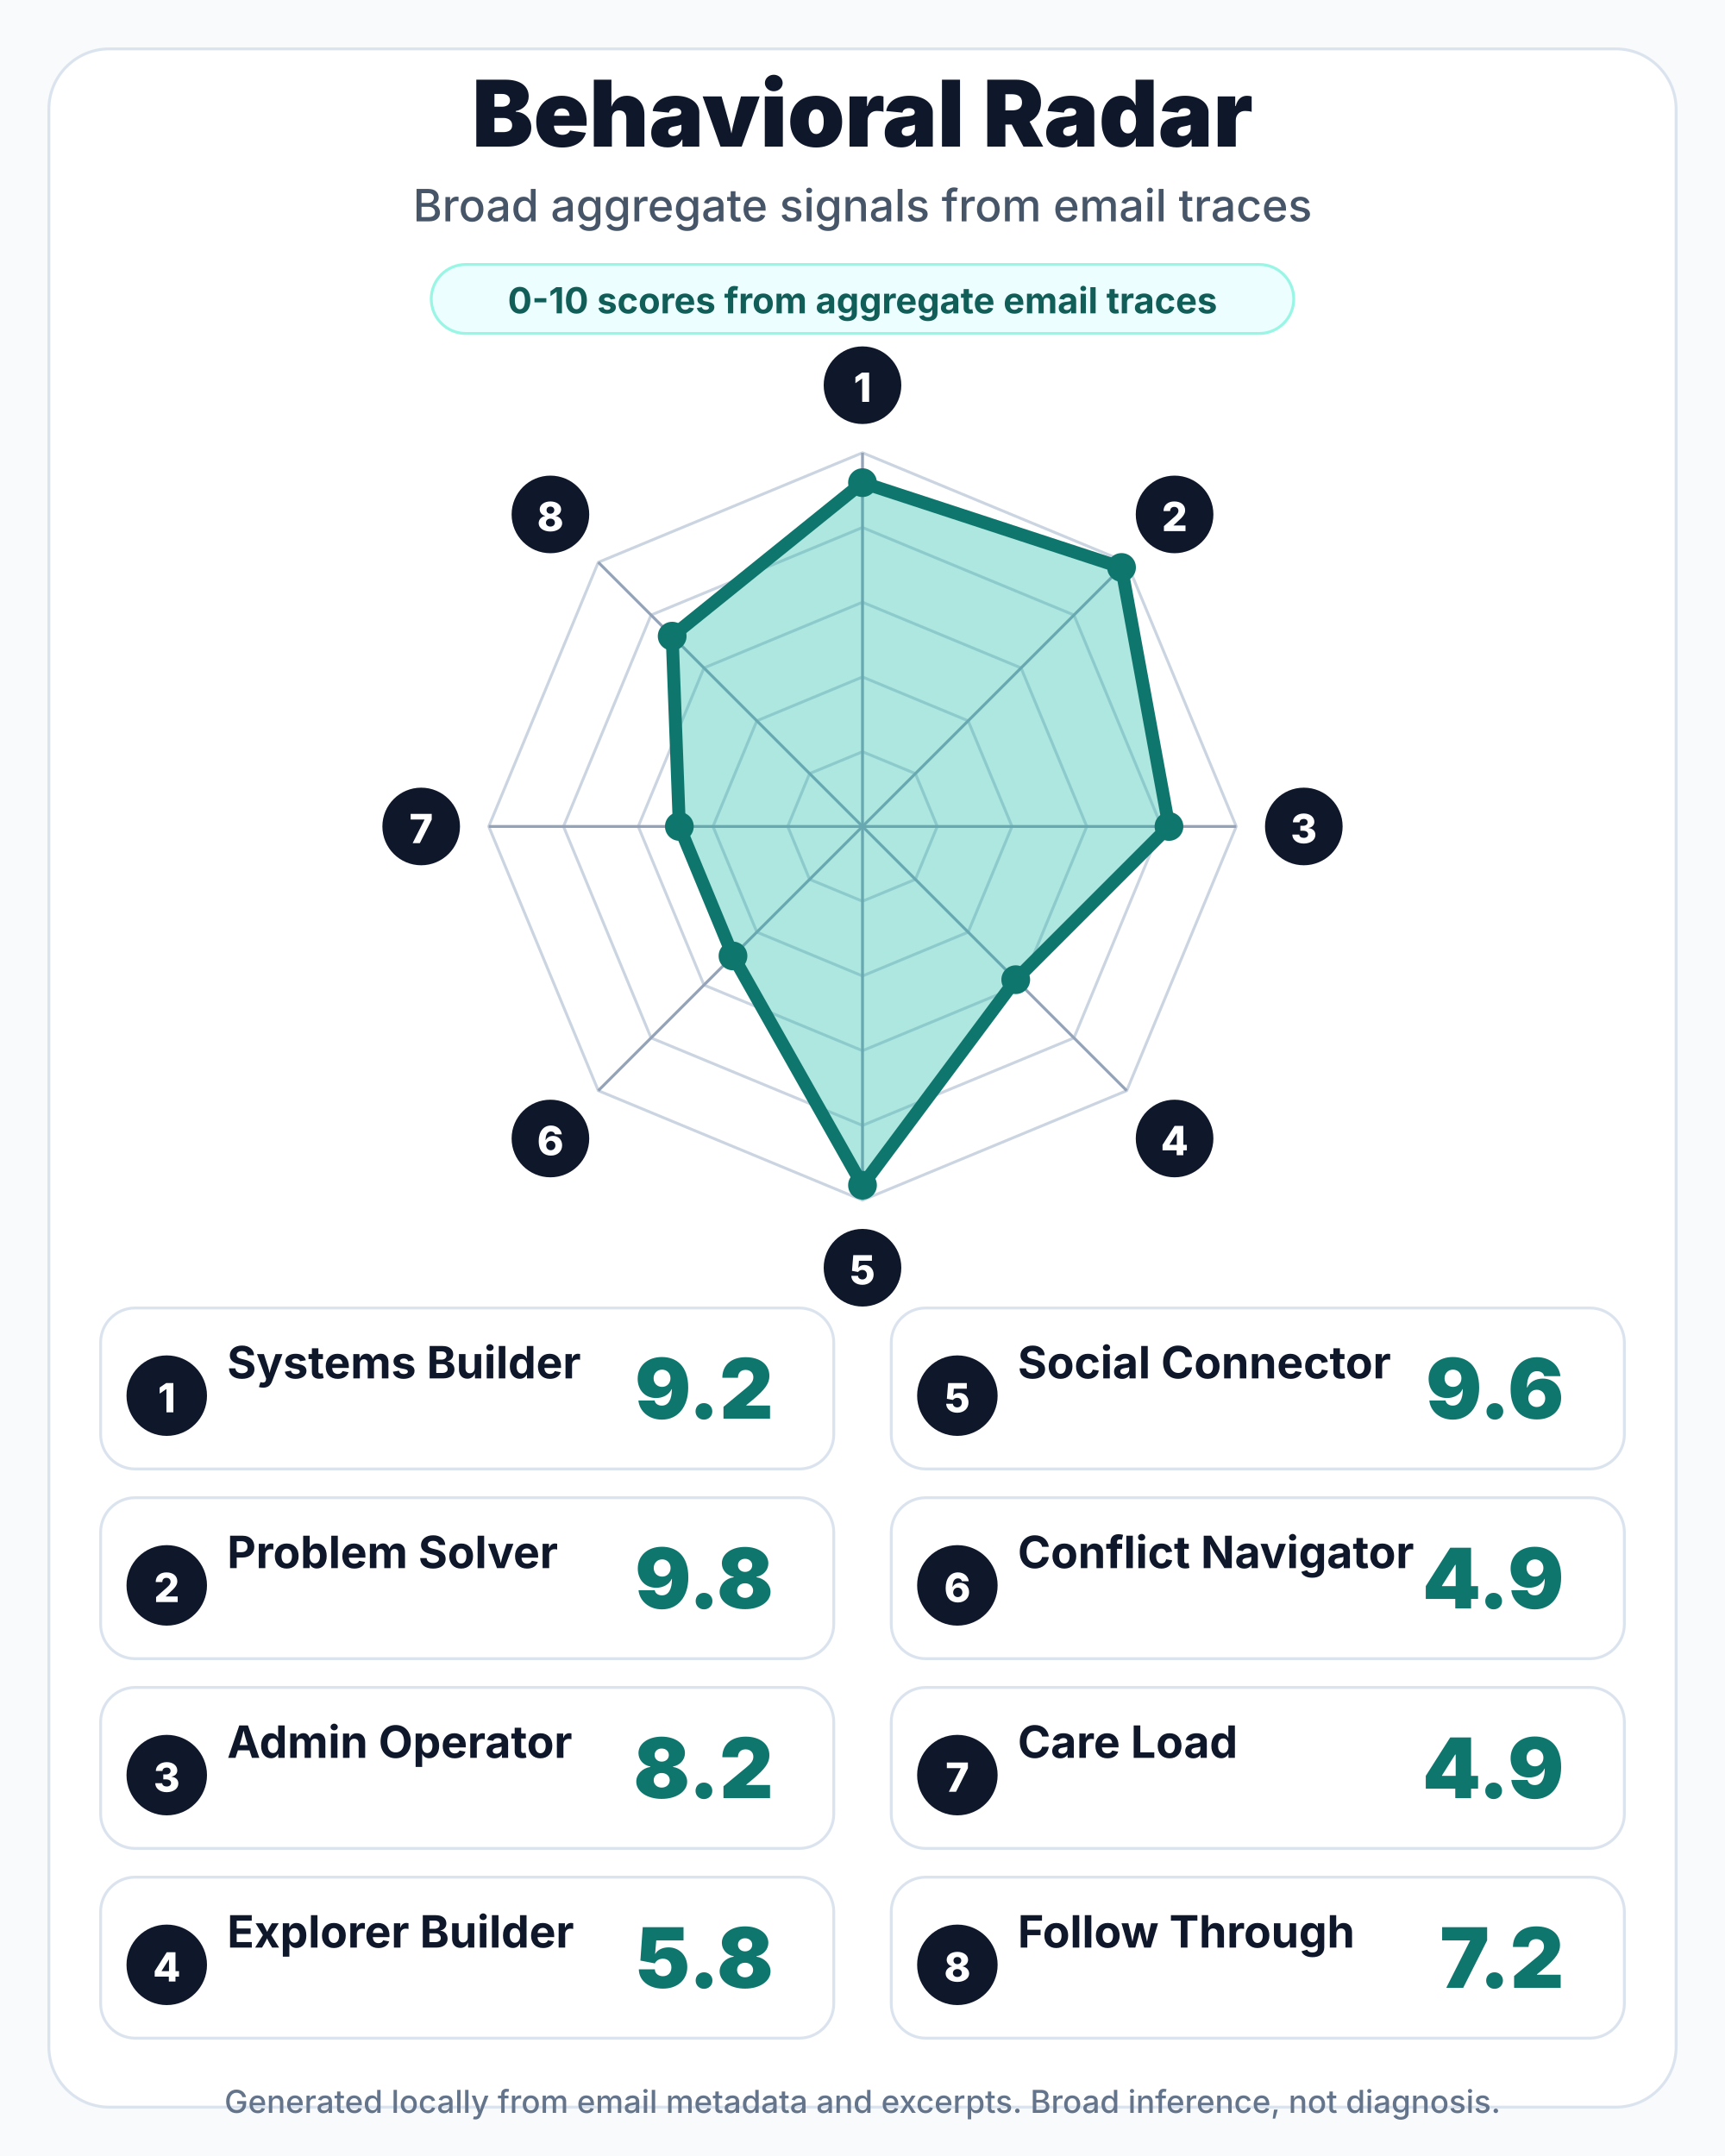
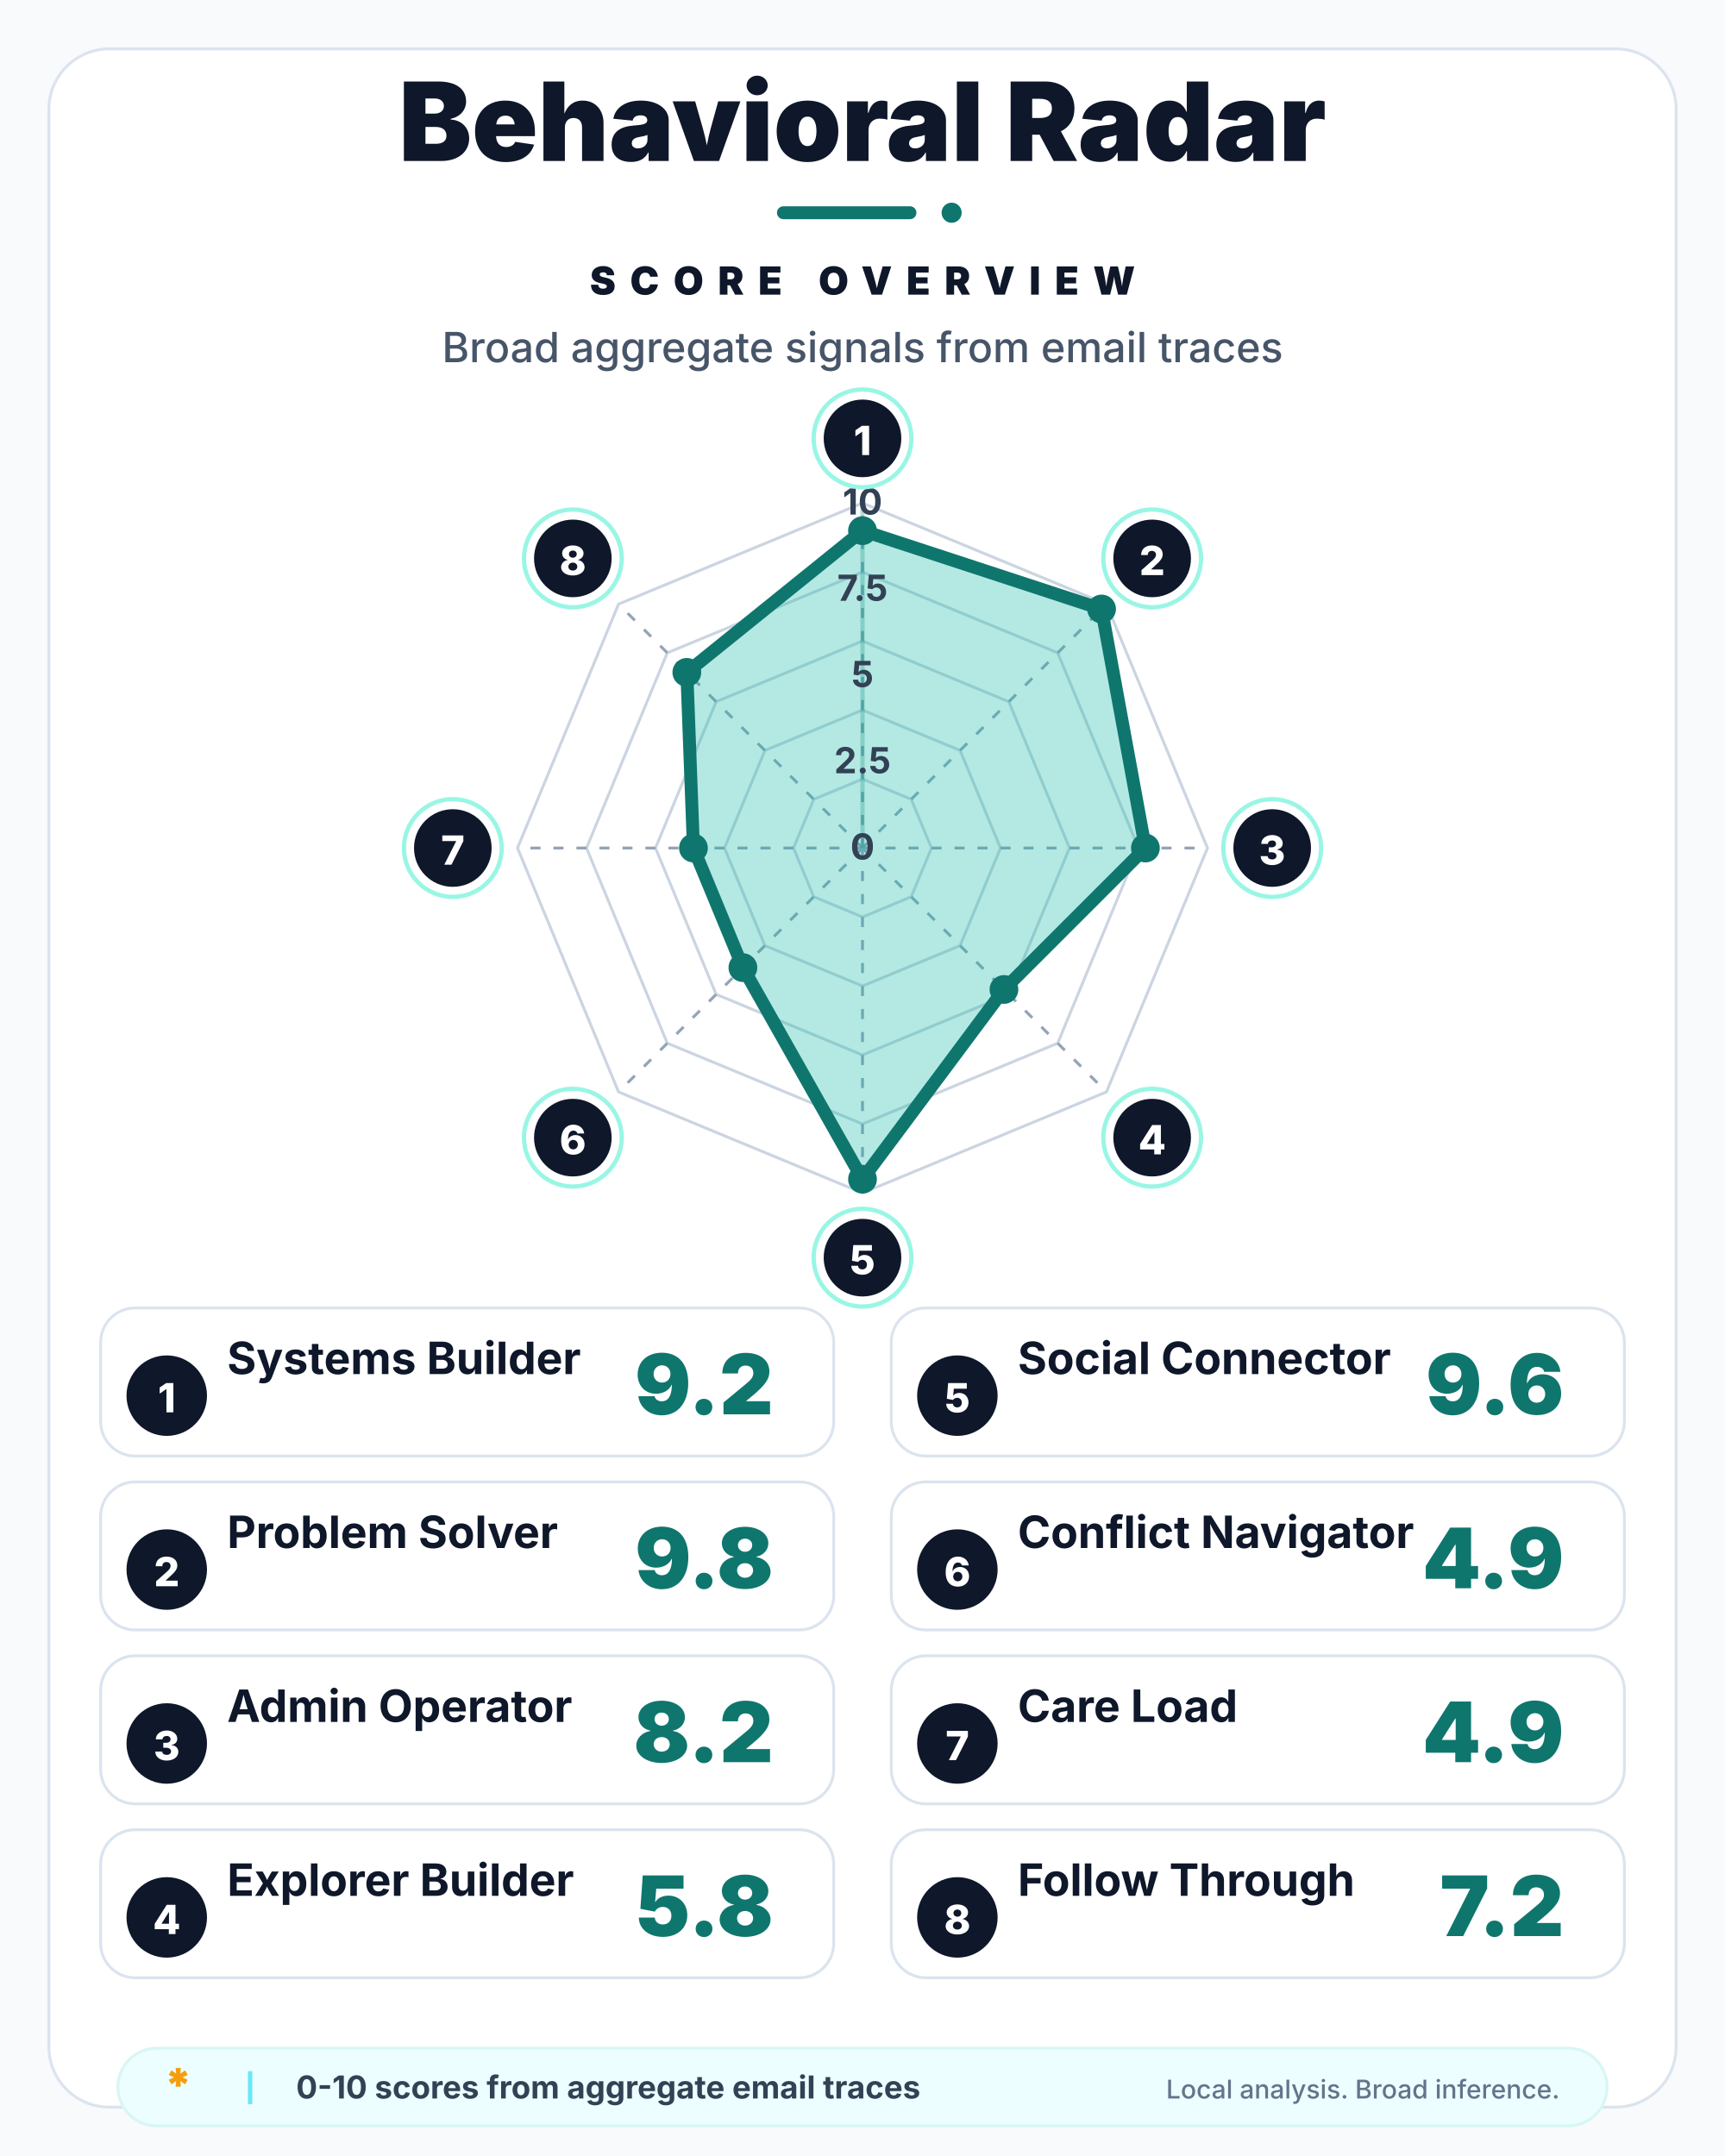
<svg xmlns="http://www.w3.org/2000/svg" width="1200" height="1500" viewBox="0 0 1200 1500" role="img" aria-label="Behavioral Radar">
  <rect width="100%" height="100%" fill="#f8fafc" />
  <rect x="34" y="34" width="1132" height="1432" rx="42" fill="#ffffff" stroke="#dbe4ee" stroke-width="2" />
-   <text x="600.0" y="102" text-anchor="middle" font-family="Inter, Segoe UI, Arial" font-size="64" font-weight="850" fill="#0f172a">Behavioral Radar</text>
-   <text x="600.0" y="154" text-anchor="middle" font-family="Inter, Segoe UI, Arial" font-size="31" font-weight="500" fill="#475569">Broad aggregate signals from email traces</text>
-   <rect x="300" y="184" width="600" height="48" rx="24" fill="#ecfeff" stroke="#99f6e4" stroke-width="2" />
-   <text x="600.0" y="218" text-anchor="middle" font-family="Inter, Segoe UI, Arial" font-size="25" font-weight="750" fill="#115e59">0-10 scores from aggregate email traces</text>
+   <text x="600.0" y="112" text-anchor="middle" font-family="Inter, Segoe UI, Arial" font-size="76" font-weight="900" fill="#0f172a">Behavioral Radar</text>
+   <line x1="545" y1="148" x2="633" y2="148" stroke="#0f766e" stroke-width="9" stroke-linecap="round" />
+   <circle cx="662" cy="148" r="7" fill="#0f766e" />
+   <text x="600.0" y="205" text-anchor="middle" font-family="Inter, Segoe UI, Arial" font-size="27" font-weight="850" letter-spacing="10" fill="#0f172a">SCORE OVERVIEW</text>
+   <text x="600.0" y="252" text-anchor="middle" font-family="Inter, Segoe UI, Arial" font-size="29" font-weight="500" fill="#475569">Broad aggregate signals from email traces</text>
  <g>
-     <polygon points="600.0,523.0 636.8,538.2 652.0,575.0 636.8,611.8 600.0,627.0 563.2,611.8 548.0,575.0 563.2,538.2" fill="none" stroke="#cbd5e1" stroke-width="2" />
-     <polygon points="600.0,471.0 673.5,501.5 704.0,575.0 673.5,648.5 600.0,679.0 526.5,648.5 496.0,575.0 526.5,501.5" fill="none" stroke="#cbd5e1" stroke-width="2" />
-     <polygon points="600.0,419.0 710.3,464.7 756.0,575.0 710.3,685.3 600.0,731.0 489.7,685.3 444.0,575.0 489.7,464.7" fill="none" stroke="#cbd5e1" stroke-width="2" />
-     <polygon points="600.0,367.0 747.1,427.9 808.0,575.0 747.1,722.1 600.0,783.0 452.9,722.1 392.0,575.0 452.9,427.9" fill="none" stroke="#cbd5e1" stroke-width="2" />
-     <polygon points="600.0,315.0 783.8,391.2 860.0,575.0 783.8,758.8 600.0,835.0 416.2,758.8 340.0,575.0 416.2,391.2" fill="none" stroke="#cbd5e1" stroke-width="2" />
-     <line x1="600.0" y1="575" x2="600.0" y2="315.0" stroke="#94a3b8" stroke-width="2" />
-     <line x1="600.0" y1="575" x2="783.8" y2="391.2" stroke="#94a3b8" stroke-width="2" />
-     <line x1="600.0" y1="575" x2="860.0" y2="575.0" stroke="#94a3b8" stroke-width="2" />
-     <line x1="600.0" y1="575" x2="783.8" y2="758.8" stroke="#94a3b8" stroke-width="2" />
-     <line x1="600.0" y1="575" x2="600.0" y2="835.0" stroke="#94a3b8" stroke-width="2" />
-     <line x1="600.0" y1="575" x2="416.2" y2="758.8" stroke="#94a3b8" stroke-width="2" />
-     <line x1="600.0" y1="575" x2="340.0" y2="575.0" stroke="#94a3b8" stroke-width="2" />
-     <line x1="600.0" y1="575" x2="416.2" y2="391.2" stroke="#94a3b8" stroke-width="2" />
-     <polygon points="600.0,335.8 780.2,394.8 813.2,575.0 706.6,681.6 600.0,824.6 509.9,665.1 472.6,575.0 467.6,442.6" fill="#14b8a6" fill-opacity="0.34" stroke="#0f766e" stroke-width="9" />
-     <circle cx="600.0" cy="335.8" r="10" fill="#0f766e" />
-     <circle cx="780.2" cy="394.8" r="10" fill="#0f766e" />
-     <circle cx="813.2" cy="575.0" r="10" fill="#0f766e" />
-     <circle cx="706.6" cy="681.6" r="10" fill="#0f766e" />
-     <circle cx="600.0" cy="824.6" r="10" fill="#0f766e" />
-     <circle cx="509.9" cy="665.1" r="10" fill="#0f766e" />
-     <circle cx="472.6" cy="575.0" r="10" fill="#0f766e" />
-     <circle cx="467.6" cy="442.6" r="10" fill="#0f766e" />
-     <circle cx="600.0" cy="268.0" r="27" fill="#0f172a" />
-     <text x="600.0" y="269.0" text-anchor="middle" dominant-baseline="middle" font-family="Inter, Segoe UI, Arial" font-size="28" font-weight="800" fill="#ffffff">1</text>
-     <circle cx="817.1" cy="357.9" r="27" fill="#0f172a" />
-     <text x="817.1" y="358.9" text-anchor="middle" dominant-baseline="middle" font-family="Inter, Segoe UI, Arial" font-size="28" font-weight="800" fill="#ffffff">2</text>
-     <circle cx="907.0" cy="575.0" r="27" fill="#0f172a" />
-     <text x="907.0" y="576.0" text-anchor="middle" dominant-baseline="middle" font-family="Inter, Segoe UI, Arial" font-size="28" font-weight="800" fill="#ffffff">3</text>
-     <circle cx="817.1" cy="792.1" r="27" fill="#0f172a" />
-     <text x="817.1" y="793.1" text-anchor="middle" dominant-baseline="middle" font-family="Inter, Segoe UI, Arial" font-size="28" font-weight="800" fill="#ffffff">4</text>
-     <circle cx="600.0" cy="882.0" r="27" fill="#0f172a" />
-     <text x="600.0" y="883.0" text-anchor="middle" dominant-baseline="middle" font-family="Inter, Segoe UI, Arial" font-size="28" font-weight="800" fill="#ffffff">5</text>
-     <circle cx="382.9" cy="792.1" r="27" fill="#0f172a" />
-     <text x="382.9" y="793.1" text-anchor="middle" dominant-baseline="middle" font-family="Inter, Segoe UI, Arial" font-size="28" font-weight="800" fill="#ffffff">6</text>
-     <circle cx="293.0" cy="575.0" r="27" fill="#0f172a" />
-     <text x="293.0" y="576.0" text-anchor="middle" dominant-baseline="middle" font-family="Inter, Segoe UI, Arial" font-size="28" font-weight="800" fill="#ffffff">7</text>
-     <circle cx="382.9" cy="357.9" r="27" fill="#0f172a" />
-     <text x="382.9" y="358.9" text-anchor="middle" dominant-baseline="middle" font-family="Inter, Segoe UI, Arial" font-size="28" font-weight="800" fill="#ffffff">8</text>
+     <polygon points="600.0,542.0 633.9,556.1 648.0,590.0 633.9,623.9 600.0,638.0 566.1,623.9 552.0,590.0 566.1,556.1" fill="none" stroke="#cbd5e1" stroke-width="2" />
+     <polygon points="600.0,494.0 667.9,522.1 696.0,590.0 667.9,657.9 600.0,686.0 532.1,657.9 504.0,590.0 532.1,522.1" fill="none" stroke="#cbd5e1" stroke-width="2" />
+     <polygon points="600.0,446.0 701.8,488.2 744.0,590.0 701.8,691.8 600.0,734.0 498.2,691.8 456.0,590.0 498.2,488.2" fill="none" stroke="#cbd5e1" stroke-width="2" />
+     <polygon points="600.0,398.0 735.8,454.2 792.0,590.0 735.8,725.8 600.0,782.0 464.2,725.8 408.0,590.0 464.2,454.2" fill="none" stroke="#cbd5e1" stroke-width="2" />
+     <polygon points="600.0,350.0 769.7,420.3 840.0,590.0 769.7,759.7 600.0,830.0 430.3,759.7 360.0,590.0 430.3,420.3" fill="none" stroke="#cbd5e1" stroke-width="2" />
+     <line x1="600.0" y1="590" x2="600.0" y2="350.0" stroke="#94a3b8" stroke-width="2" stroke-dasharray="7 9" />
+     <line x1="600.0" y1="590" x2="769.7" y2="420.3" stroke="#94a3b8" stroke-width="2" stroke-dasharray="7 9" />
+     <line x1="600.0" y1="590" x2="840.0" y2="590.0" stroke="#94a3b8" stroke-width="2" stroke-dasharray="7 9" />
+     <line x1="600.0" y1="590" x2="769.7" y2="759.7" stroke="#94a3b8" stroke-width="2" stroke-dasharray="7 9" />
+     <line x1="600.0" y1="590" x2="600.0" y2="830.0" stroke="#94a3b8" stroke-width="2" stroke-dasharray="7 9" />
+     <line x1="600.0" y1="590" x2="430.3" y2="759.7" stroke="#94a3b8" stroke-width="2" stroke-dasharray="7 9" />
+     <line x1="600.0" y1="590" x2="360.0" y2="590.0" stroke="#94a3b8" stroke-width="2" stroke-dasharray="7 9" />
+     <line x1="600.0" y1="590" x2="430.3" y2="420.3" stroke="#94a3b8" stroke-width="2" stroke-dasharray="7 9" />
+     <line x1="600.0" y1="590" x2="600.0" y2="350" stroke="#0f766e" stroke-opacity="0.28" stroke-width="3" />
+     <polygon points="600.0,369.2 766.3,423.7 796.8,590.0 698.4,688.4 600.0,820.4 516.8,673.2 482.4,590.0 477.8,467.8" fill="#14b8a6" fill-opacity="0.32" stroke="#0f766e" stroke-width="9" stroke-linejoin="round" />
+     <circle cx="600.0" cy="369.2" r="10" fill="#0f766e" />
+     <circle cx="766.3" cy="423.7" r="10" fill="#0f766e" />
+     <circle cx="796.8" cy="590.0" r="10" fill="#0f766e" />
+     <circle cx="698.4" cy="688.4" r="10" fill="#0f766e" />
+     <circle cx="600.0" cy="820.4" r="10" fill="#0f766e" />
+     <circle cx="516.8" cy="673.2" r="10" fill="#0f766e" />
+     <circle cx="482.4" cy="590.0" r="10" fill="#0f766e" />
+     <circle cx="477.8" cy="467.8" r="10" fill="#0f766e" />
+     <text x="600.0" y="358.0" text-anchor="middle" font-family="Inter, Segoe UI, Arial" font-size="25" font-weight="650" fill="#334155">10</text>
+     <text x="600.0" y="418.0" text-anchor="middle" font-family="Inter, Segoe UI, Arial" font-size="25" font-weight="650" fill="#334155">7.5</text>
+     <text x="600.0" y="478.0" text-anchor="middle" font-family="Inter, Segoe UI, Arial" font-size="25" font-weight="650" fill="#334155">5</text>
+     <text x="600.0" y="538.0" text-anchor="middle" font-family="Inter, Segoe UI, Arial" font-size="25" font-weight="650" fill="#334155">2.5</text>
+     <text x="600.0" y="598.0" text-anchor="middle" font-family="Inter, Segoe UI, Arial" font-size="25" font-weight="650" fill="#334155">0</text>
+     <circle cx="600.0" cy="305.0" r="34" fill="#ffffff" stroke="#99f6e4" stroke-width="3" />
+     <circle cx="600.0" cy="305.0" r="27" fill="#0f172a" />
+     <text x="600.0" y="306.0" text-anchor="middle" dominant-baseline="middle" font-family="Inter, Segoe UI, Arial" font-size="28" font-weight="800" fill="#ffffff">1</text>
+     <circle cx="801.5" cy="388.5" r="34" fill="#ffffff" stroke="#99f6e4" stroke-width="3" />
+     <circle cx="801.5" cy="388.5" r="27" fill="#0f172a" />
+     <text x="801.5" y="389.5" text-anchor="middle" dominant-baseline="middle" font-family="Inter, Segoe UI, Arial" font-size="28" font-weight="800" fill="#ffffff">2</text>
+     <circle cx="885.0" cy="590.0" r="34" fill="#ffffff" stroke="#99f6e4" stroke-width="3" />
+     <circle cx="885.0" cy="590.0" r="27" fill="#0f172a" />
+     <text x="885.0" y="591.0" text-anchor="middle" dominant-baseline="middle" font-family="Inter, Segoe UI, Arial" font-size="28" font-weight="800" fill="#ffffff">3</text>
+     <circle cx="801.5" cy="791.5" r="34" fill="#ffffff" stroke="#99f6e4" stroke-width="3" />
+     <circle cx="801.5" cy="791.5" r="27" fill="#0f172a" />
+     <text x="801.5" y="792.5" text-anchor="middle" dominant-baseline="middle" font-family="Inter, Segoe UI, Arial" font-size="28" font-weight="800" fill="#ffffff">4</text>
+     <circle cx="600.0" cy="875.0" r="34" fill="#ffffff" stroke="#99f6e4" stroke-width="3" />
+     <circle cx="600.0" cy="875.0" r="27" fill="#0f172a" />
+     <text x="600.0" y="876.0" text-anchor="middle" dominant-baseline="middle" font-family="Inter, Segoe UI, Arial" font-size="28" font-weight="800" fill="#ffffff">5</text>
+     <circle cx="398.5" cy="791.5" r="34" fill="#ffffff" stroke="#99f6e4" stroke-width="3" />
+     <circle cx="398.5" cy="791.5" r="27" fill="#0f172a" />
+     <text x="398.5" y="792.5" text-anchor="middle" dominant-baseline="middle" font-family="Inter, Segoe UI, Arial" font-size="28" font-weight="800" fill="#ffffff">6</text>
+     <circle cx="315.0" cy="590.0" r="34" fill="#ffffff" stroke="#99f6e4" stroke-width="3" />
+     <circle cx="315.0" cy="590.0" r="27" fill="#0f172a" />
+     <text x="315.0" y="591.0" text-anchor="middle" dominant-baseline="middle" font-family="Inter, Segoe UI, Arial" font-size="28" font-weight="800" fill="#ffffff">7</text>
+     <circle cx="398.5" cy="388.5" r="34" fill="#ffffff" stroke="#99f6e4" stroke-width="3" />
+     <circle cx="398.5" cy="388.5" r="27" fill="#0f172a" />
+     <text x="398.5" y="389.5" text-anchor="middle" dominant-baseline="middle" font-family="Inter, Segoe UI, Arial" font-size="28" font-weight="800" fill="#ffffff">8</text>
  </g>
  <g>
-     <rect x="70" y="910" width="510" height="112" rx="24" fill="#ffffff" stroke="#dbe4ee" stroke-width="2" />
+     <rect x="70" y="910" width="510" height="103" rx="24" fill="#ffffff" stroke="#dbe4ee" stroke-width="2" />
    <circle cx="116" cy="971" r="28" fill="#0f172a" />
    <text x="116" y="972" text-anchor="middle" dominant-baseline="middle" font-family="Inter, Segoe UI, Arial" font-size="28" font-weight="800" fill="#ffffff">1</text>
-     <text x="158" y="959" font-family="Inter, Segoe UI, Arial" font-size="31" font-weight="750" fill="#0f172a">Systems Builder</text>
-     <text x="538" y="987" text-anchor="end" font-family="Inter, Segoe UI, Arial" font-size="58" font-weight="850" fill="#0f766e">9.2</text>
-     <rect x="70" y="1042" width="510" height="112" rx="24" fill="#ffffff" stroke="#dbe4ee" stroke-width="2" />
-     <circle cx="116" cy="1103" r="28" fill="#0f172a" />
-     <text x="116" y="1104" text-anchor="middle" dominant-baseline="middle" font-family="Inter, Segoe UI, Arial" font-size="28" font-weight="800" fill="#ffffff">2</text>
-     <text x="158" y="1091" font-family="Inter, Segoe UI, Arial" font-size="31" font-weight="750" fill="#0f172a">Problem Solver</text>
-     <text x="538" y="1119" text-anchor="end" font-family="Inter, Segoe UI, Arial" font-size="58" font-weight="850" fill="#0f766e">9.8</text>
-     <rect x="70" y="1174" width="510" height="112" rx="24" fill="#ffffff" stroke="#dbe4ee" stroke-width="2" />
-     <circle cx="116" cy="1235" r="28" fill="#0f172a" />
-     <text x="116" y="1236" text-anchor="middle" dominant-baseline="middle" font-family="Inter, Segoe UI, Arial" font-size="28" font-weight="800" fill="#ffffff">3</text>
-     <text x="158" y="1223" font-family="Inter, Segoe UI, Arial" font-size="31" font-weight="750" fill="#0f172a">Admin Operator</text>
-     <text x="538" y="1251" text-anchor="end" font-family="Inter, Segoe UI, Arial" font-size="58" font-weight="850" fill="#0f766e">8.2</text>
-     <rect x="70" y="1306" width="510" height="112" rx="24" fill="#ffffff" stroke="#dbe4ee" stroke-width="2" />
-     <circle cx="116" cy="1367" r="28" fill="#0f172a" />
-     <text x="116" y="1368" text-anchor="middle" dominant-baseline="middle" font-family="Inter, Segoe UI, Arial" font-size="28" font-weight="800" fill="#ffffff">4</text>
-     <text x="158" y="1355" font-family="Inter, Segoe UI, Arial" font-size="31" font-weight="750" fill="#0f172a">Explorer Builder</text>
-     <text x="538" y="1383" text-anchor="end" font-family="Inter, Segoe UI, Arial" font-size="58" font-weight="850" fill="#0f766e">5.8</text>
-     <rect x="620" y="910" width="510" height="112" rx="24" fill="#ffffff" stroke="#dbe4ee" stroke-width="2" />
+     <text x="158" y="956" font-family="Inter, Segoe UI, Arial" font-size="31" font-weight="750" fill="#0f172a">Systems Builder</text>
+     <text x="538" y="984" text-anchor="end" font-family="Inter, Segoe UI, Arial" font-size="58" font-weight="850" fill="#0f766e">9.2</text>
+     <rect x="70" y="1031" width="510" height="103" rx="24" fill="#ffffff" stroke="#dbe4ee" stroke-width="2" />
+     <circle cx="116" cy="1092" r="28" fill="#0f172a" />
+     <text x="116" y="1093" text-anchor="middle" dominant-baseline="middle" font-family="Inter, Segoe UI, Arial" font-size="28" font-weight="800" fill="#ffffff">2</text>
+     <text x="158" y="1077" font-family="Inter, Segoe UI, Arial" font-size="31" font-weight="750" fill="#0f172a">Problem Solver</text>
+     <text x="538" y="1105" text-anchor="end" font-family="Inter, Segoe UI, Arial" font-size="58" font-weight="850" fill="#0f766e">9.8</text>
+     <rect x="70" y="1152" width="510" height="103" rx="24" fill="#ffffff" stroke="#dbe4ee" stroke-width="2" />
+     <circle cx="116" cy="1213" r="28" fill="#0f172a" />
+     <text x="116" y="1214" text-anchor="middle" dominant-baseline="middle" font-family="Inter, Segoe UI, Arial" font-size="28" font-weight="800" fill="#ffffff">3</text>
+     <text x="158" y="1198" font-family="Inter, Segoe UI, Arial" font-size="31" font-weight="750" fill="#0f172a">Admin Operator</text>
+     <text x="538" y="1226" text-anchor="end" font-family="Inter, Segoe UI, Arial" font-size="58" font-weight="850" fill="#0f766e">8.2</text>
+     <rect x="70" y="1273" width="510" height="103" rx="24" fill="#ffffff" stroke="#dbe4ee" stroke-width="2" />
+     <circle cx="116" cy="1334" r="28" fill="#0f172a" />
+     <text x="116" y="1335" text-anchor="middle" dominant-baseline="middle" font-family="Inter, Segoe UI, Arial" font-size="28" font-weight="800" fill="#ffffff">4</text>
+     <text x="158" y="1319" font-family="Inter, Segoe UI, Arial" font-size="31" font-weight="750" fill="#0f172a">Explorer Builder</text>
+     <text x="538" y="1347" text-anchor="end" font-family="Inter, Segoe UI, Arial" font-size="58" font-weight="850" fill="#0f766e">5.8</text>
+     <rect x="620" y="910" width="510" height="103" rx="24" fill="#ffffff" stroke="#dbe4ee" stroke-width="2" />
    <circle cx="666" cy="971" r="28" fill="#0f172a" />
    <text x="666" y="972" text-anchor="middle" dominant-baseline="middle" font-family="Inter, Segoe UI, Arial" font-size="28" font-weight="800" fill="#ffffff">5</text>
-     <text x="708" y="959" font-family="Inter, Segoe UI, Arial" font-size="31" font-weight="750" fill="#0f172a">Social Connector</text>
-     <text x="1088" y="987" text-anchor="end" font-family="Inter, Segoe UI, Arial" font-size="58" font-weight="850" fill="#0f766e">9.6</text>
-     <rect x="620" y="1042" width="510" height="112" rx="24" fill="#ffffff" stroke="#dbe4ee" stroke-width="2" />
-     <circle cx="666" cy="1103" r="28" fill="#0f172a" />
-     <text x="666" y="1104" text-anchor="middle" dominant-baseline="middle" font-family="Inter, Segoe UI, Arial" font-size="28" font-weight="800" fill="#ffffff">6</text>
-     <text x="708" y="1091" font-family="Inter, Segoe UI, Arial" font-size="31" font-weight="750" fill="#0f172a">Conflict Navigator</text>
-     <text x="1088" y="1119" text-anchor="end" font-family="Inter, Segoe UI, Arial" font-size="58" font-weight="850" fill="#0f766e">4.9</text>
-     <rect x="620" y="1174" width="510" height="112" rx="24" fill="#ffffff" stroke="#dbe4ee" stroke-width="2" />
-     <circle cx="666" cy="1235" r="28" fill="#0f172a" />
-     <text x="666" y="1236" text-anchor="middle" dominant-baseline="middle" font-family="Inter, Segoe UI, Arial" font-size="28" font-weight="800" fill="#ffffff">7</text>
-     <text x="708" y="1223" font-family="Inter, Segoe UI, Arial" font-size="31" font-weight="750" fill="#0f172a">Care Load</text>
-     <text x="1088" y="1251" text-anchor="end" font-family="Inter, Segoe UI, Arial" font-size="58" font-weight="850" fill="#0f766e">4.9</text>
-     <rect x="620" y="1306" width="510" height="112" rx="24" fill="#ffffff" stroke="#dbe4ee" stroke-width="2" />
-     <circle cx="666" cy="1367" r="28" fill="#0f172a" />
-     <text x="666" y="1368" text-anchor="middle" dominant-baseline="middle" font-family="Inter, Segoe UI, Arial" font-size="28" font-weight="800" fill="#ffffff">8</text>
-     <text x="708" y="1355" font-family="Inter, Segoe UI, Arial" font-size="31" font-weight="750" fill="#0f172a">Follow Through</text>
-     <text x="1088" y="1383" text-anchor="end" font-family="Inter, Segoe UI, Arial" font-size="58" font-weight="850" fill="#0f766e">7.2</text>
+     <text x="708" y="956" font-family="Inter, Segoe UI, Arial" font-size="31" font-weight="750" fill="#0f172a">Social Connector</text>
+     <text x="1088" y="984" text-anchor="end" font-family="Inter, Segoe UI, Arial" font-size="58" font-weight="850" fill="#0f766e">9.6</text>
+     <rect x="620" y="1031" width="510" height="103" rx="24" fill="#ffffff" stroke="#dbe4ee" stroke-width="2" />
+     <circle cx="666" cy="1092" r="28" fill="#0f172a" />
+     <text x="666" y="1093" text-anchor="middle" dominant-baseline="middle" font-family="Inter, Segoe UI, Arial" font-size="28" font-weight="800" fill="#ffffff">6</text>
+     <text x="708" y="1077" font-family="Inter, Segoe UI, Arial" font-size="31" font-weight="750" fill="#0f172a">Conflict Navigator</text>
+     <text x="1088" y="1105" text-anchor="end" font-family="Inter, Segoe UI, Arial" font-size="58" font-weight="850" fill="#0f766e">4.9</text>
+     <rect x="620" y="1152" width="510" height="103" rx="24" fill="#ffffff" stroke="#dbe4ee" stroke-width="2" />
+     <circle cx="666" cy="1213" r="28" fill="#0f172a" />
+     <text x="666" y="1214" text-anchor="middle" dominant-baseline="middle" font-family="Inter, Segoe UI, Arial" font-size="28" font-weight="800" fill="#ffffff">7</text>
+     <text x="708" y="1198" font-family="Inter, Segoe UI, Arial" font-size="31" font-weight="750" fill="#0f172a">Care Load</text>
+     <text x="1088" y="1226" text-anchor="end" font-family="Inter, Segoe UI, Arial" font-size="58" font-weight="850" fill="#0f766e">4.9</text>
+     <rect x="620" y="1273" width="510" height="103" rx="24" fill="#ffffff" stroke="#dbe4ee" stroke-width="2" />
+     <circle cx="666" cy="1334" r="28" fill="#0f172a" />
+     <text x="666" y="1335" text-anchor="middle" dominant-baseline="middle" font-family="Inter, Segoe UI, Arial" font-size="28" font-weight="800" fill="#ffffff">8</text>
+     <text x="708" y="1319" font-family="Inter, Segoe UI, Arial" font-size="31" font-weight="750" fill="#0f172a">Follow Through</text>
+     <text x="1088" y="1347" text-anchor="end" font-family="Inter, Segoe UI, Arial" font-size="58" font-weight="850" fill="#0f766e">7.2</text>
  </g>
-   <text x="600.0" y="1470" text-anchor="middle" font-family="Inter, Segoe UI, Arial" font-size="22" font-weight="550" fill="#64748b">Generated locally from email metadata and excerpts. Broad inference, not diagnosis.</text>
+   <rect x="82" y="1425" width="1036" height="54" rx="27" fill="#ecfeff" stroke="#d7f7f2" stroke-width="2" />
+   <text x="124" y="1462" text-anchor="middle" font-family="Inter, Segoe UI, Arial" font-size="32" font-weight="850" fill="#f59e0b">*</text>
+   <line x1="174" y1="1441" x2="174" y2="1464" stroke="#67e8f9" stroke-width="3" />
+   <text x="206" y="1460" font-family="Inter, Segoe UI, Arial" font-size="22" font-weight="700" fill="#334155">0-10 scores from aggregate email traces</text>
+   <text x="1085" y="1460" text-anchor="end" font-family="Inter, Segoe UI, Arial" font-size="18" font-weight="550" fill="#64748b">Local analysis. Broad inference.</text>
</svg>
